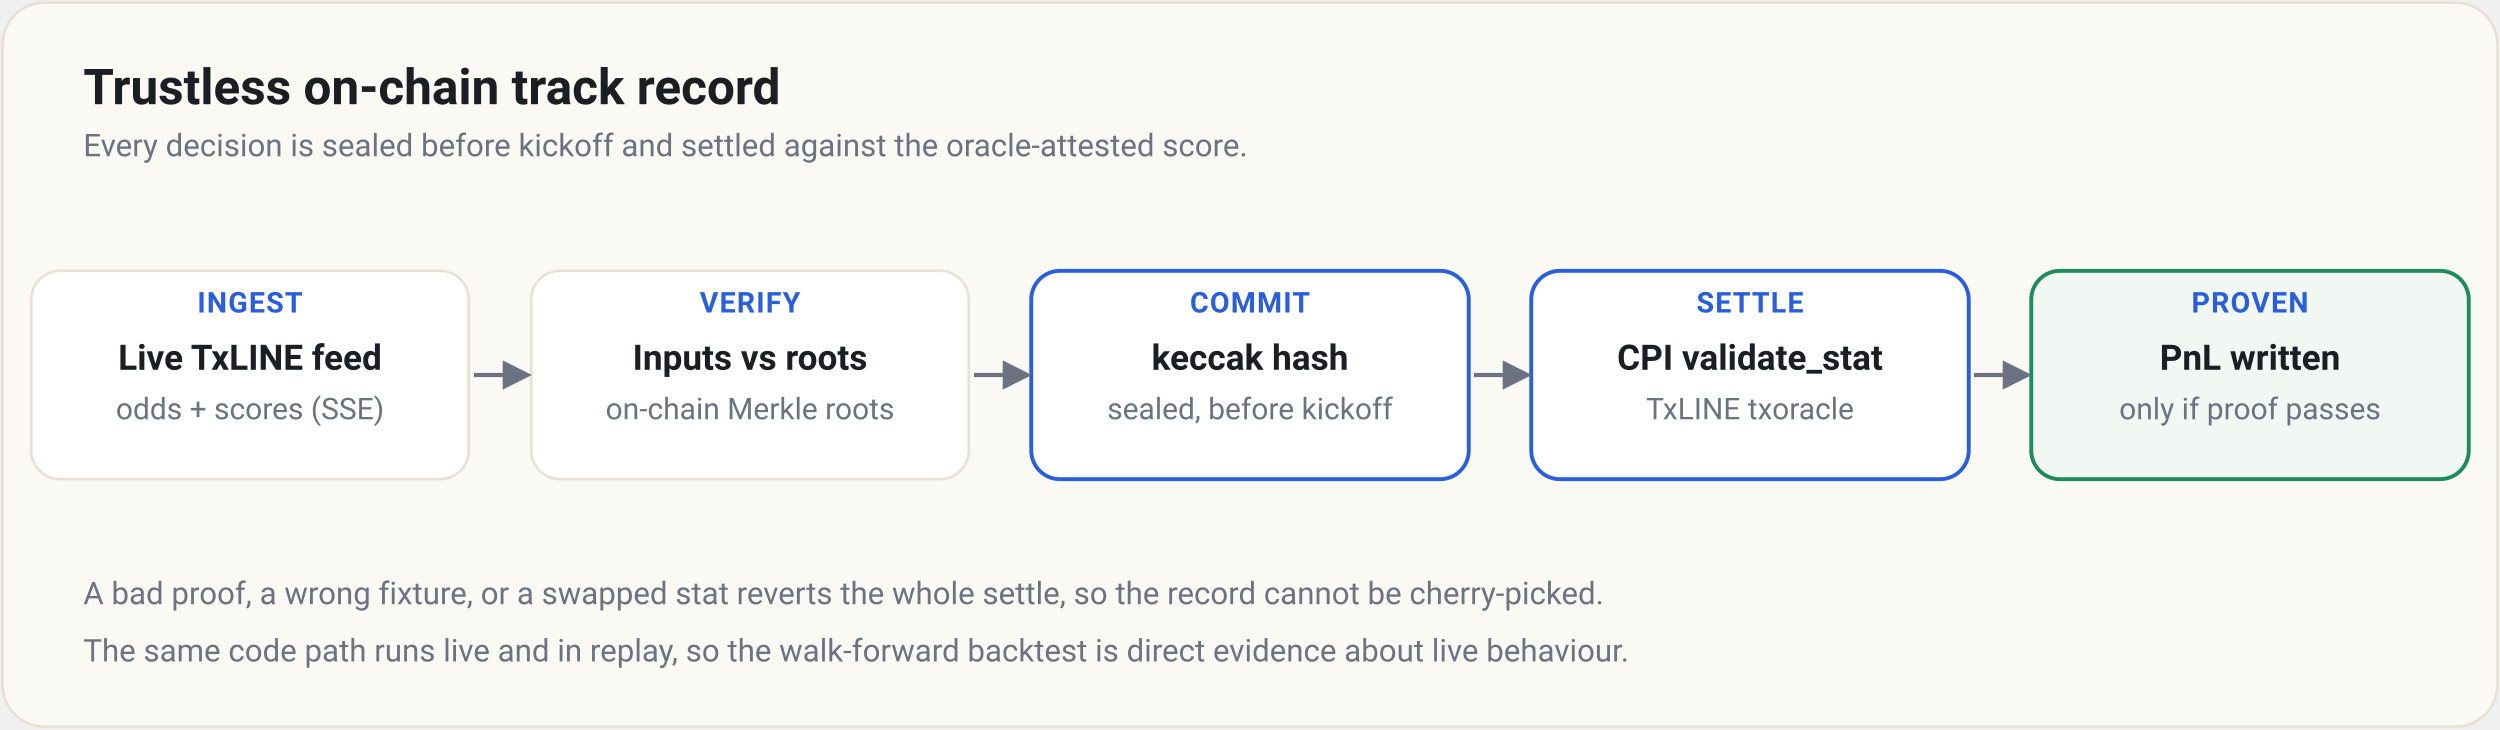
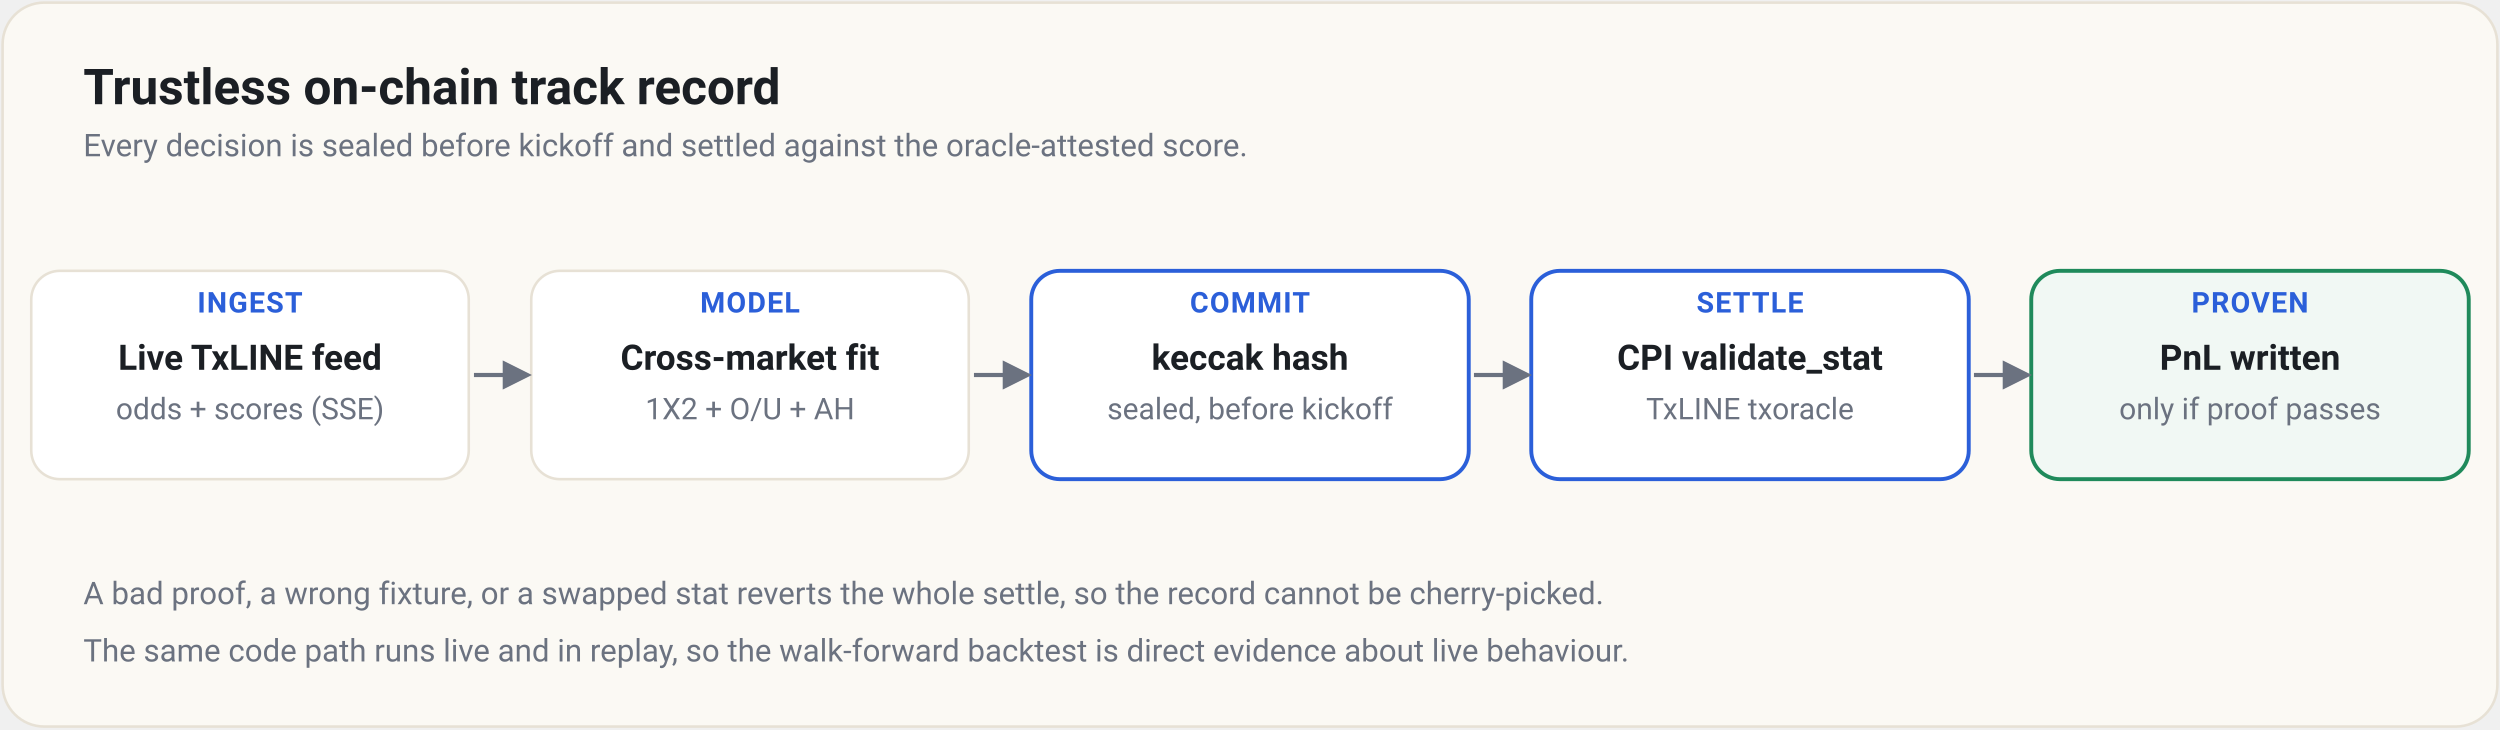
- <svg xmlns="http://www.w3.org/2000/svg" viewBox="0 0 960 280" role="img" aria-label="Trust chain: verify inputs, commit a decision hash before kickoff, then settle by CPI into the TxLINE oracle so PnL is written only when the attested score satisfies the sealed claim">
+ <svg xmlns="http://www.w3.org/2000/svg" viewBox="0 0 960 280" role="img" aria-label="Trust chain: ingest the live feed, fit a cross-market goals model, commit a decision hash before kickoff, then settle by CPI into the TxLINE oracle so PnL is written only when the attested score satisfies the sealed claim">
  <defs>
    <marker id="arrow" viewBox="0 0 10 10" refX="8" refY="5" markerWidth="7" markerHeight="7" orient="auto-start-reverse">
      <path d="M 0 0 L 10 5 L 0 10 z" fill="#6B7280" />
    </marker>
    <style>
      .t { font-family: ui-sans-serif, system-ui, -apple-system, Segoe UI, Roboto, sans-serif; }
      .title { font-weight: 700; font-size: 19px; fill: #1B1F24; }
      .box-title { font-weight: 700; font-size: 13.5px; }
      .box-sub { font-size: 11.5px; fill: #6B7280; }
      .foot { font-size: 12px; fill: #6B7280; }
      .step { font-size: 11px; font-weight: 700; fill: #2B5FD9; letter-spacing: 0.04em; }
    </style>
  </defs>
  <rect x="1" y="1" width="958" height="278" rx="16" fill="#FBF9F4" stroke="#E7E1D5" />
  <text x="32" y="40" class="t title">Trustless on-chain track record</text>
  <text x="32" y="60" class="t foot">Every decision is sealed before kickoff and settled against the oracle-attested score.</text>
  <g>
    <rect x="12" y="104" width="168" height="80" rx="11" fill="#FFFFFF" stroke="#E7E1D5" />
    <text x="96" y="120" text-anchor="middle" class="t step">INGEST</text>
    <text x="96" y="142" text-anchor="middle" class="t box-title" fill="#1B1F24">Live TxLINE feed</text>
    <text x="96" y="161" text-anchor="middle" class="t box-sub">odds + scores (SSE)</text>
  </g>
  <g>
    <rect x="204" y="104" width="168" height="80" rx="11" fill="#FFFFFF" stroke="#E7E1D5" />
-     <text x="288" y="120" text-anchor="middle" class="t step">VERIFY</text>
-     <text x="288" y="142" text-anchor="middle" class="t box-title" fill="#1B1F24">Inputs vs roots</text>
-     <text x="288" y="161" text-anchor="middle" class="t box-sub">on-chain Merkle roots</text>
+     <text x="288" y="120" text-anchor="middle" class="t step">MODEL</text>
+     <text x="288" y="142" text-anchor="middle" class="t box-title" fill="#1B1F24">Cross-market fit</text>
+     <text x="288" y="161" text-anchor="middle" class="t box-sub">1X2 + O/U + AH</text>
  </g>
  <g>
    <rect x="396" y="104" width="168" height="80" rx="11" fill="#FFFFFF" stroke="#2B5FD9" stroke-width="1.5" />
    <text x="480" y="120" text-anchor="middle" class="t step">COMMIT</text>
    <text x="480" y="142" text-anchor="middle" class="t box-title" fill="#1B1F24">keccak hash</text>
    <text x="480" y="161" text-anchor="middle" class="t box-sub">sealed, before kickoff</text>
  </g>
  <g>
    <rect x="588" y="104" width="168" height="80" rx="11" fill="#FFFFFF" stroke="#2B5FD9" stroke-width="1.5" />
    <text x="672" y="120" text-anchor="middle" class="t step">SETTLE</text>
    <text x="672" y="142" text-anchor="middle" class="t box-title" fill="#1B1F24">CPI validate_stat</text>
    <text x="672" y="161" text-anchor="middle" class="t box-sub">TxLINE txoracle</text>
  </g>
  <g>
    <rect x="780" y="104" width="168" height="80" rx="11" fill="#F1F8F4" stroke="#1F8A5B" stroke-width="1.5" />
    <text x="864" y="120" text-anchor="middle" class="t step" fill="#1F8A5B">PROVEN</text>
    <text x="864" y="142" text-anchor="middle" class="t box-title" fill="#1B1F24">PnL written</text>
    <text x="864" y="161" text-anchor="middle" class="t box-sub">only if proof passes</text>
  </g>
  <line x1="182" y1="144" x2="202" y2="144" stroke="#6B7280" stroke-width="1.6" marker-end="url(#arrow)" />
  <line x1="374" y1="144" x2="394" y2="144" stroke="#6B7280" stroke-width="1.6" marker-end="url(#arrow)" />
  <line x1="566" y1="144" x2="586" y2="144" stroke="#6B7280" stroke-width="1.6" marker-end="url(#arrow)" />
  <line x1="758" y1="144" x2="778" y2="144" stroke="#6B7280" stroke-width="1.6" marker-end="url(#arrow)" />
  <text x="32" y="232" class="t foot">A bad proof, a wrong fixture, or a swapped stat reverts the whole settle, so the record cannot be cherry-picked.</text>
  <text x="32" y="254" class="t foot">The same code path runs live and in replay, so the walk-forward backtest is direct evidence about live behaviour.</text>
</svg>
